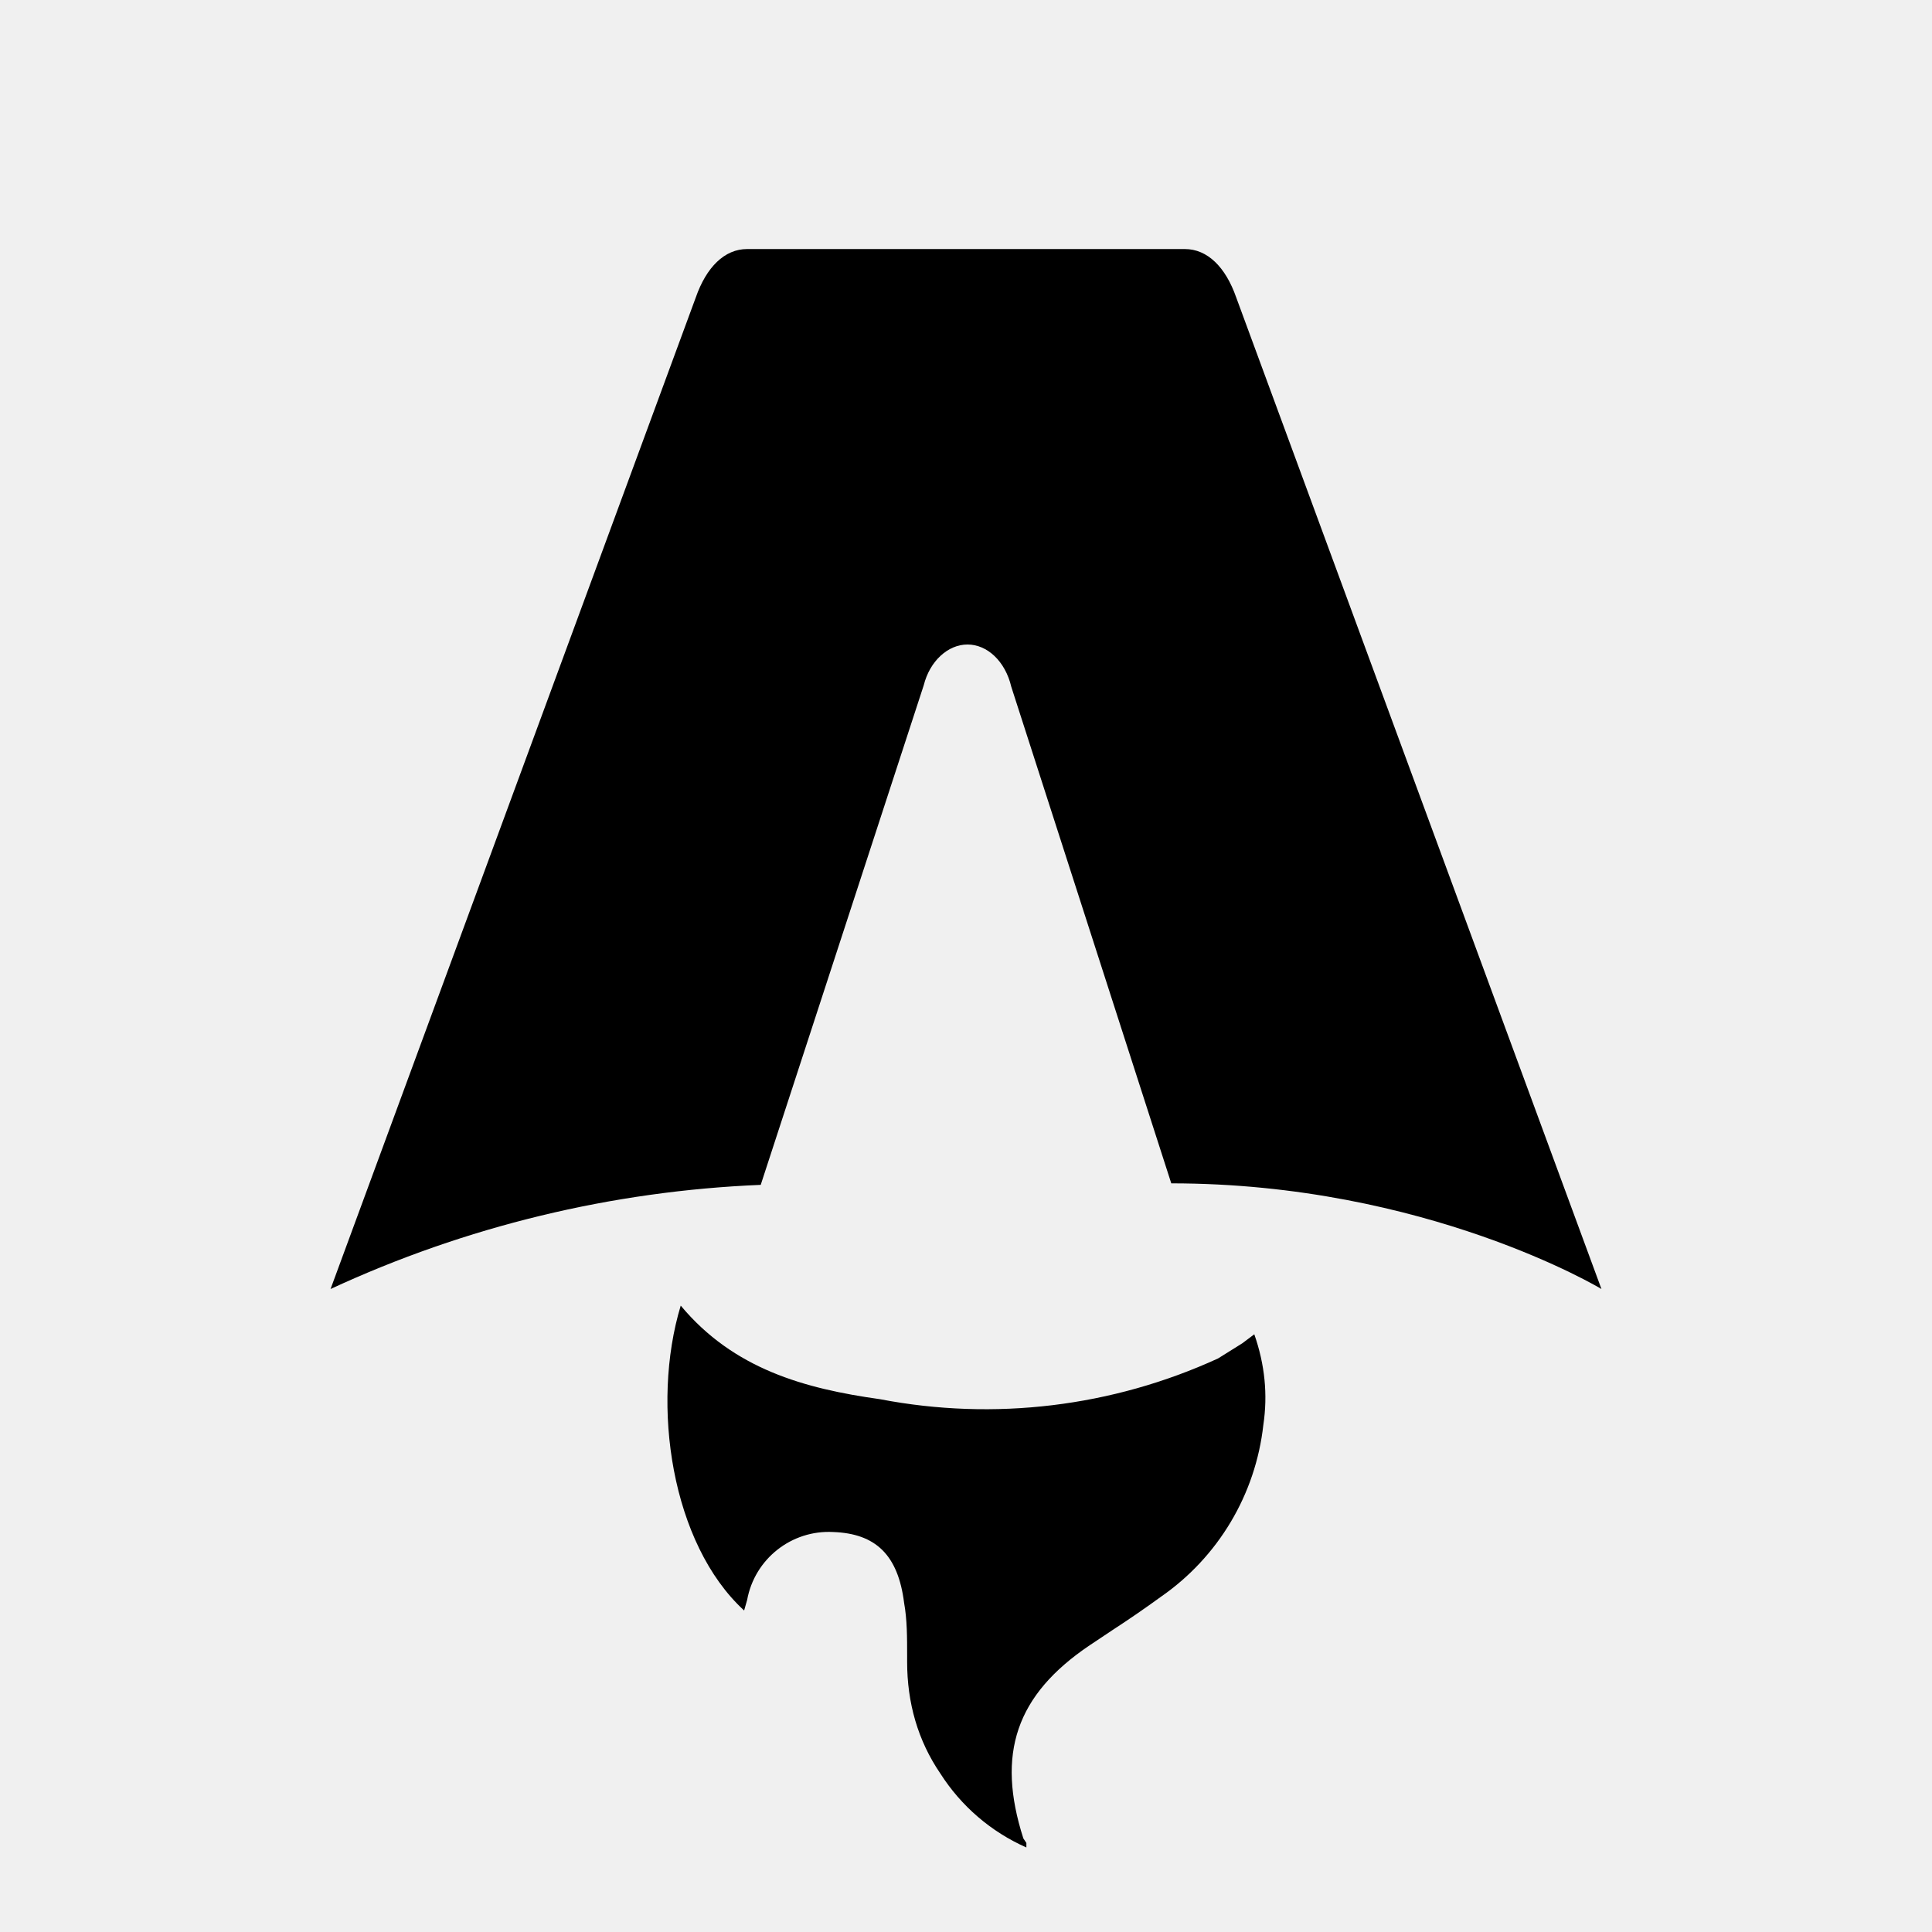
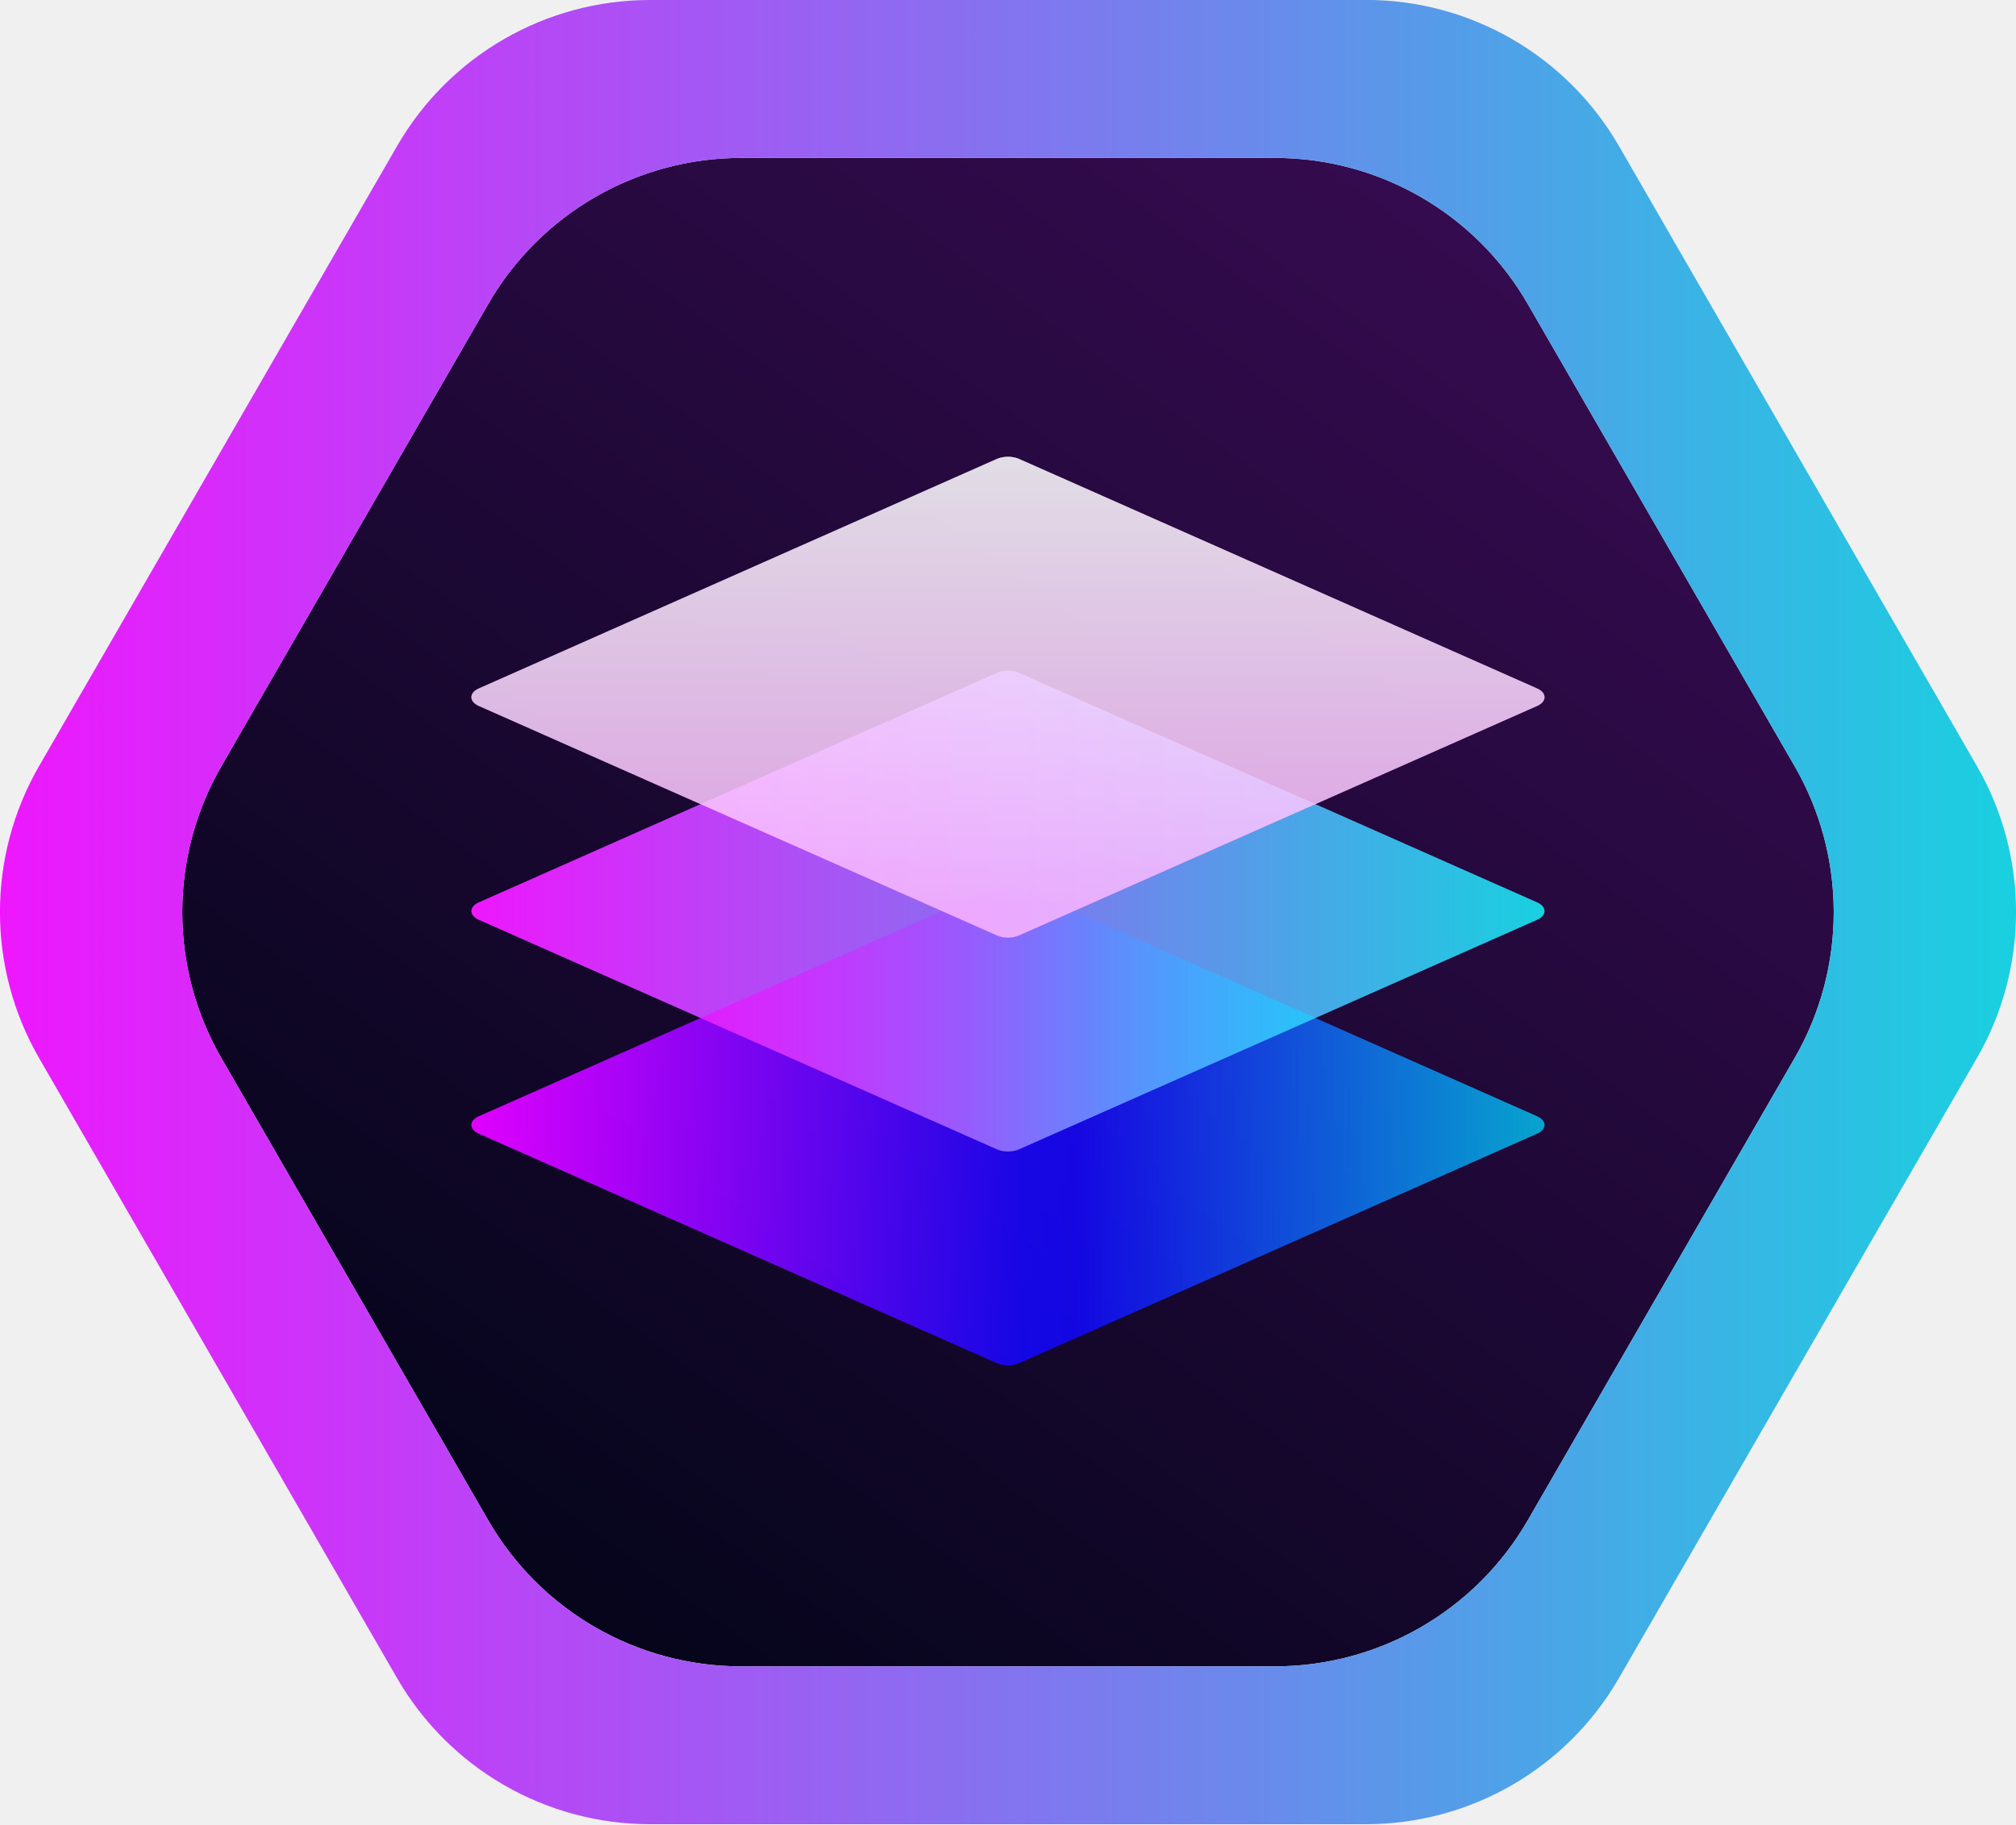
- <svg xmlns="http://www.w3.org/2000/svg" fill="none" viewBox="0 0 128 128">
-   <path d="M50.4 78.5a75.1 75.1 0 0 0-28.5 6.9l24.2-65.7c.7-2 1.9-3.2 3.4-3.2h29c1.5 0 2.7 1.2 3.4 3.2l24.2 65.7s-11.6-7-28.5-7L67 45.5c-.4-1.7-1.6-2.8-2.9-2.8-1.3 0-2.5 1.1-2.9 2.7L50.4 78.5Zm-1.1 28.2Zm-4.2-20.2c-2 6.6-.6 15.8 4.2 20.2a17.5 17.5 0 0 1 .2-.7 5.5 5.5 0 0 1 5.7-4.5c2.8.1 4.3 1.5 4.7 4.7.2 1.1.2 2.3.2 3.5v.4c0 2.7.7 5.2 2.2 7.4a13 13 0 0 0 5.7 4.9v-.3l-.2-.3c-1.8-5.6-.5-9.5 4.4-12.8l1.5-1a73 73 0 0 0 3.2-2.2 16 16 0 0 0 6.8-11.4c.3-2 .1-4-.6-6l-.8.6-1.6 1a37 37 0 0 1-22.4 2.7c-5-.7-9.7-2-13.2-6.2Z" />
-   <style>
-         path { fill: #000; }
-         @media (prefers-color-scheme: dark) {
-             path { fill: #FFF; }
-         }
+ <svg xmlns="http://www.w3.org/2000/svg" xmlns:xlink="http://www.w3.org/1999/xlink" viewBox="0 0 238.86 216.13">
+   <defs>
+     <style>
+       .cls-1 {
+         fill: url(#linear-gradient-2);
+       }
+ 
+       .cls-2 {
+         fill: url(#linear-gradient-3);
+       }
+ 
+       .cls-3 {
+         mix-blend-mode: hard-light;
+       }
+ 
+       .cls-4 {
+         isolation: isolate;
+       }
+ 
+       .cls-5 {
+         opacity: .86;
+       }
+ 
+       .cls-6 {
+         fill: #fff;
+         opacity: .68;
+       }
+ 
+       .cls-7 {
+         fill: url(#linear-gradient-5);
+       }
+ 
+       .cls-8 {
+         fill: url(#linear-gradient);
+       }
+ 
+       .cls-3 {
+         fill: url(#linear-gradient-4);
+       }
    </style>
+     <linearGradient id="linear-gradient" x1="175.51" y1="30.59" x2="64.11" y2="184.49" gradientUnits="userSpaceOnUse">
+       <stop offset="0" stop-color="#340b4e" />
+       <stop offset="1" stop-color="#06051c" />
+     </linearGradient>
+     <linearGradient id="linear-gradient-2" x1="0" y1="108.06" x2="238.86" y2="108.06" gradientUnits="userSpaceOnUse">
+       <stop offset="0" stop-color="#ee17fe" />
+       <stop offset="1" stop-color="#19d0e0" />
+     </linearGradient>
+     <linearGradient id="linear-gradient-3" x1="55.86" y1="107.93" x2="183" y2="107.93" xlink:href="#linear-gradient-2" />
+     <linearGradient id="linear-gradient-4" x1="55.86" y1="133.28" x2="183" y2="133.28" xlink:href="#linear-gradient-2" />
+     <linearGradient id="linear-gradient-5" x1="119.43" y1="54.36" x2="119.43" y2="107.06" gradientUnits="userSpaceOnUse">
+       <stop offset="0" stop-color="#fff" />
+       <stop offset="1" stop-color="#ee17fe" />
+     </linearGradient>
+   </defs>
+   <g class="cls-4">
+     <g id="Ebene_1" data-name="Ebene 1">
+       <g>
+         <path class="cls-8" d="m151.05,197.42h-63.24c-12.36,0-23.78-6.59-29.96-17.3l-31.62-54.76c-6.18-10.7-6.18-23.89,0-34.59l31.62-54.76c6.18-10.7,17.6-17.3,29.96-17.3h63.24c12.36,0,23.78,6.59,29.96,17.3l31.62,54.76c6.18,10.7,6.18,23.89,0,34.59l-31.62,54.76c-6.18,10.7-17.6,17.3-29.96,17.3Z" />
+         <path class="cls-1" d="m161.85,0h-84.84c-12.36,0-23.78,6.59-29.96,17.3L4.63,90.76c-6.18,10.7-6.18,23.89,0,34.59l42.42,73.47c6.18,10.7,17.6,17.3,29.96,17.3h84.84c12.36,0,23.78-6.59,29.96-17.3l42.42-73.47c6.18-10.7,6.18-23.89,0-34.59l-42.42-73.47c-6.18-10.7-17.6-17.3-29.96-17.3Zm-10.8,197.42h-63.24c-12.36,0-23.78-6.59-29.96-17.3l-31.62-54.76c-6.18-10.7-6.18-23.89,0-34.59l31.62-54.76c6.18-10.7,17.6-17.3,29.96-17.3h63.24c12.36,0,23.78,6.59,29.96,17.3l31.62,54.76c6.18,10.7,6.18,23.89,0,34.59l-31.62,54.76c-6.18,10.7-17.6,17.3-29.96,17.3Z" />
+         <g>
+           <path class="cls-2" d="m182.13,106.91l-61.4-27.2c-.77-.34-1.84-.34-2.61,0l-61.4,27.2c-.55.24-.87.62-.87,1.03s.32.78.87,1.03l61.4,27.2c.77.34,1.84.34,2.61,0l61.4-27.2c.55-.24.87-.62.87-1.03s-.32-.78-.87-1.03Z" />
+           <path class="cls-3" d="m182.13,132.25l-61.4-27.2c-.77-.34-1.84-.34-2.61,0l-61.4,27.2c-.55.24-.87.62-.87,1.03s.32.78.87,1.03l61.4,27.2c.77.34,1.84.34,2.61,0l61.4-27.2c.55-.24.87-.62.87-1.03s-.32-.78-.87-1.03Z" />
+           <g class="cls-5">
+             <path class="cls-7" d="m182.13,81.57l-61.4-27.2c-.77-.34-1.84-.34-2.61,0l-61.4,27.2c-.55.24-.87.62-.87,1.03s.32.78.87,1.03l61.4,27.2c.77.34,1.84.34,2.61,0l61.4-27.2c.55-.24.87-.62.87-1.03s-.32-.78-.87-1.03Z" />
+             <path class="cls-6" d="m182.13,81.57l-61.4-27.2c-.77-.34-1.84-.34-2.61,0l-61.4,27.2c-.55.24-.87.62-.87,1.03s.32.78.87,1.03l61.4,27.2c.77.34,1.84.34,2.61,0l61.4-27.2c.55-.24.87-.62.87-1.03s-.32-.78-.87-1.03Z" />
+           </g>
+         </g>
+       </g>
+     </g>
+   </g>
</svg>
